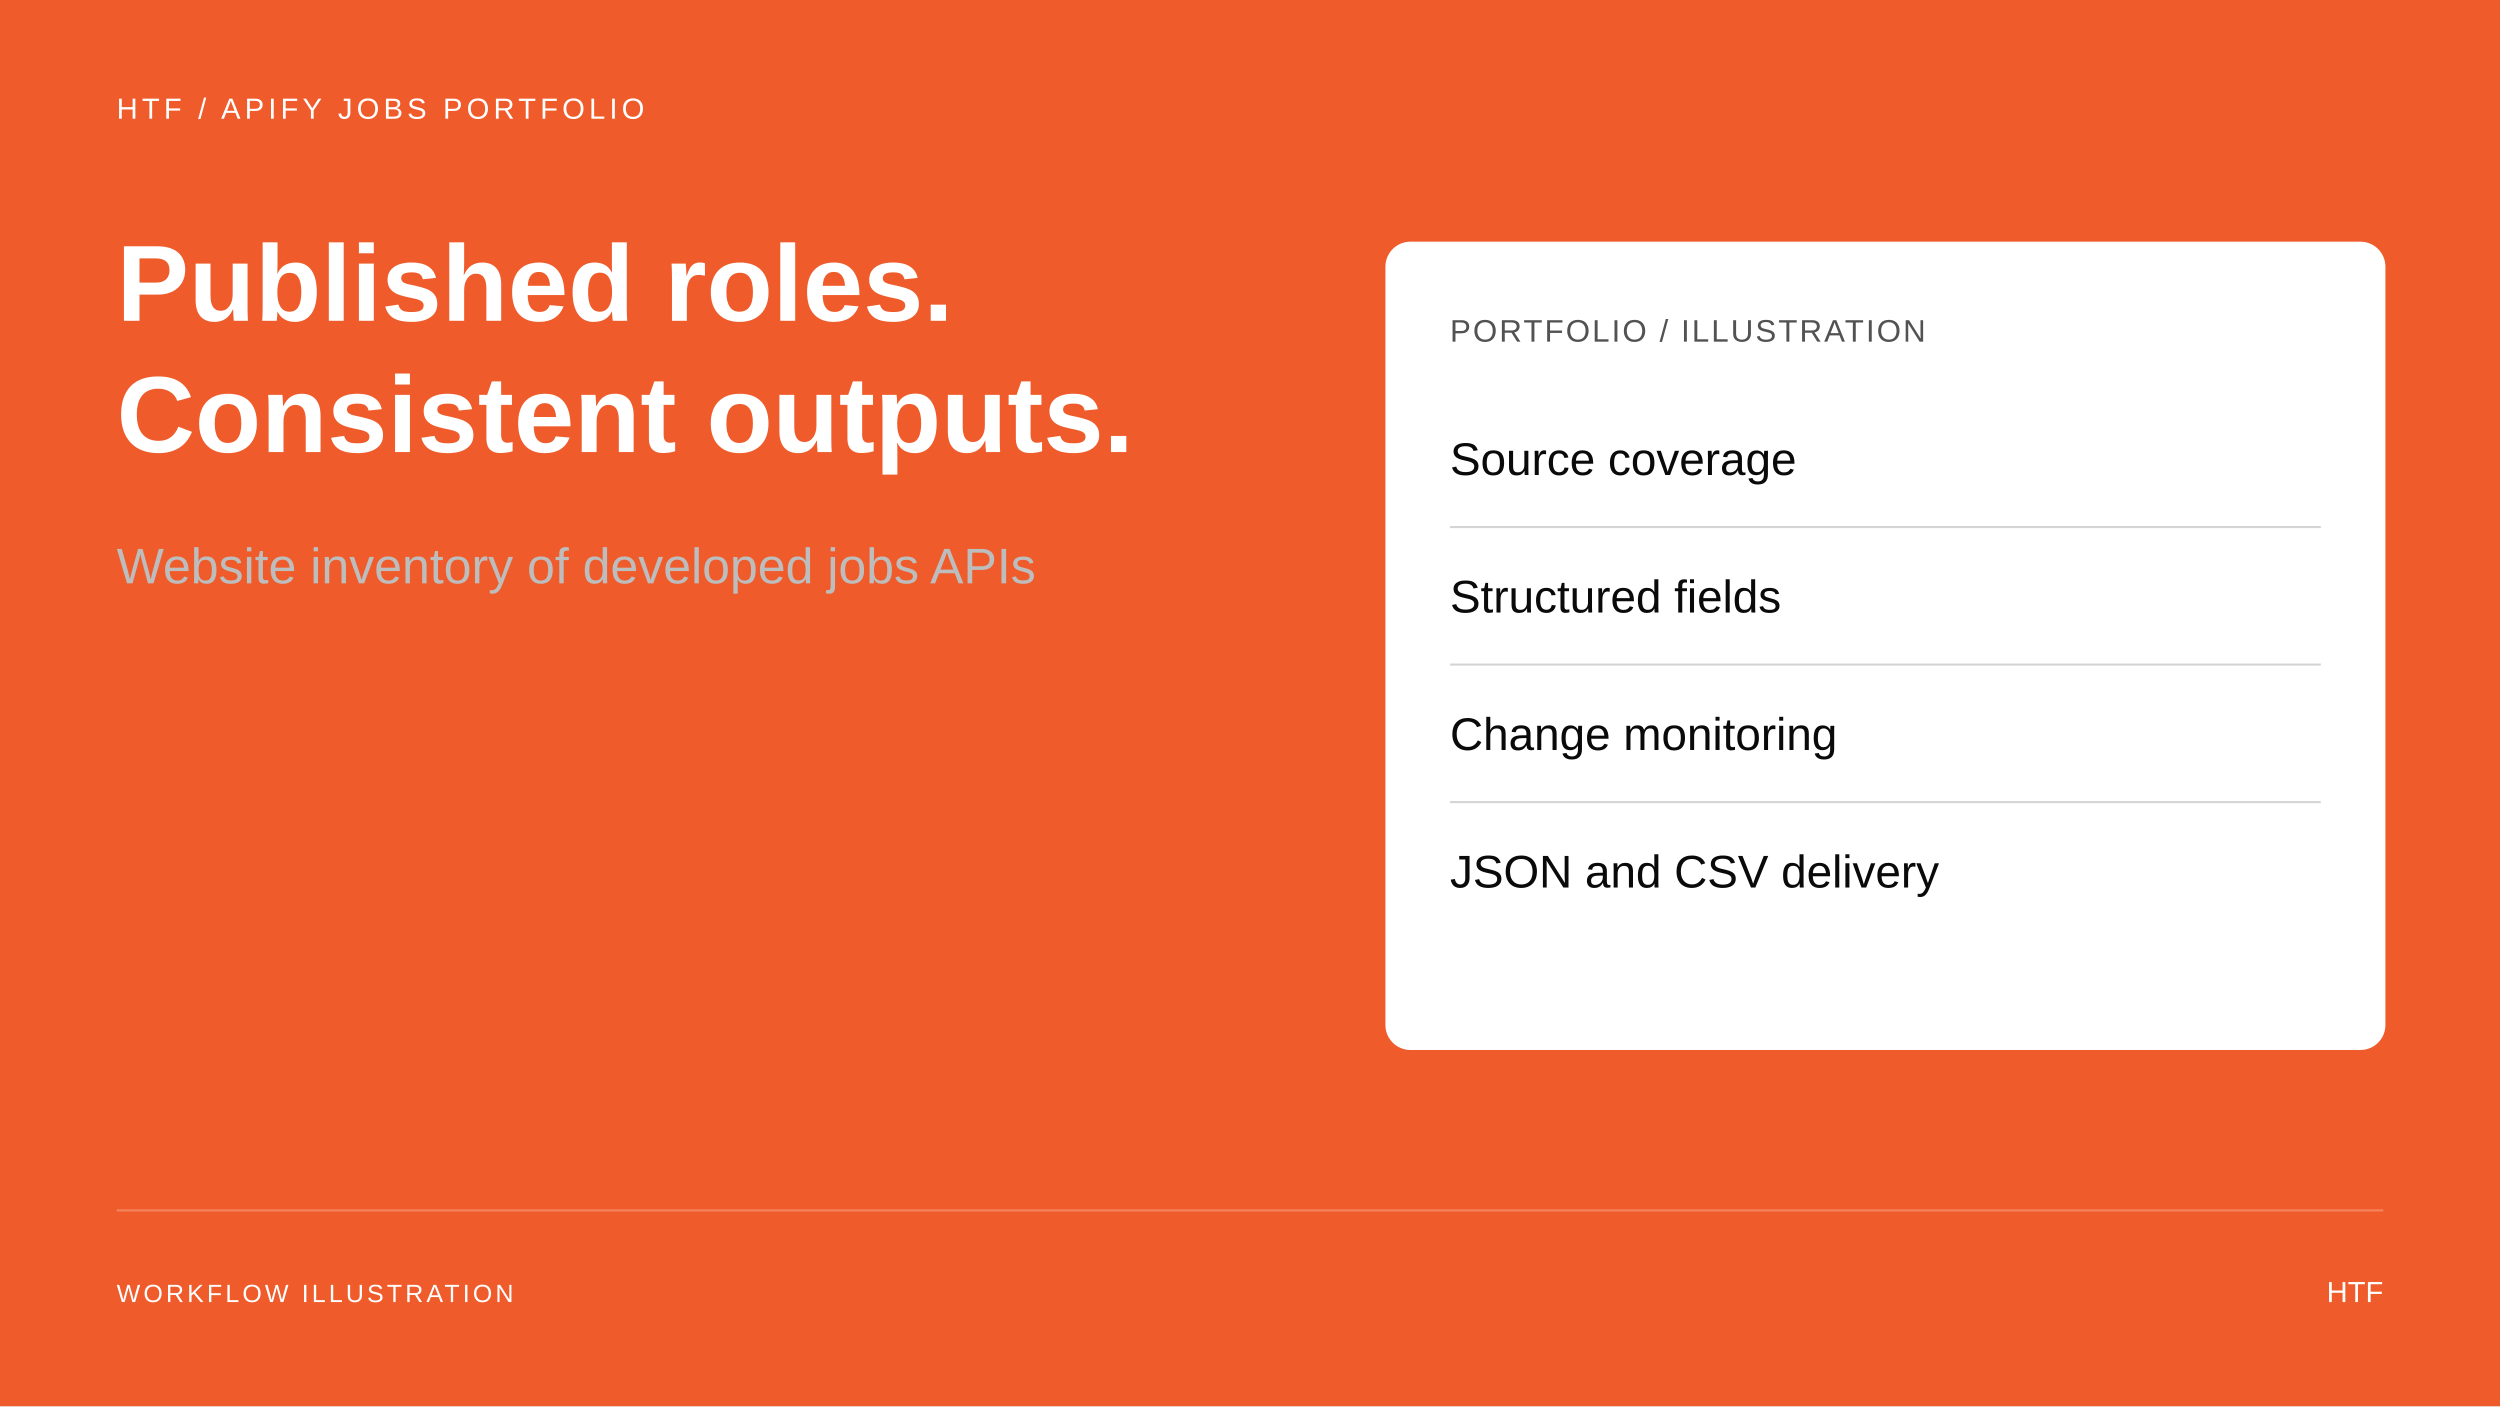
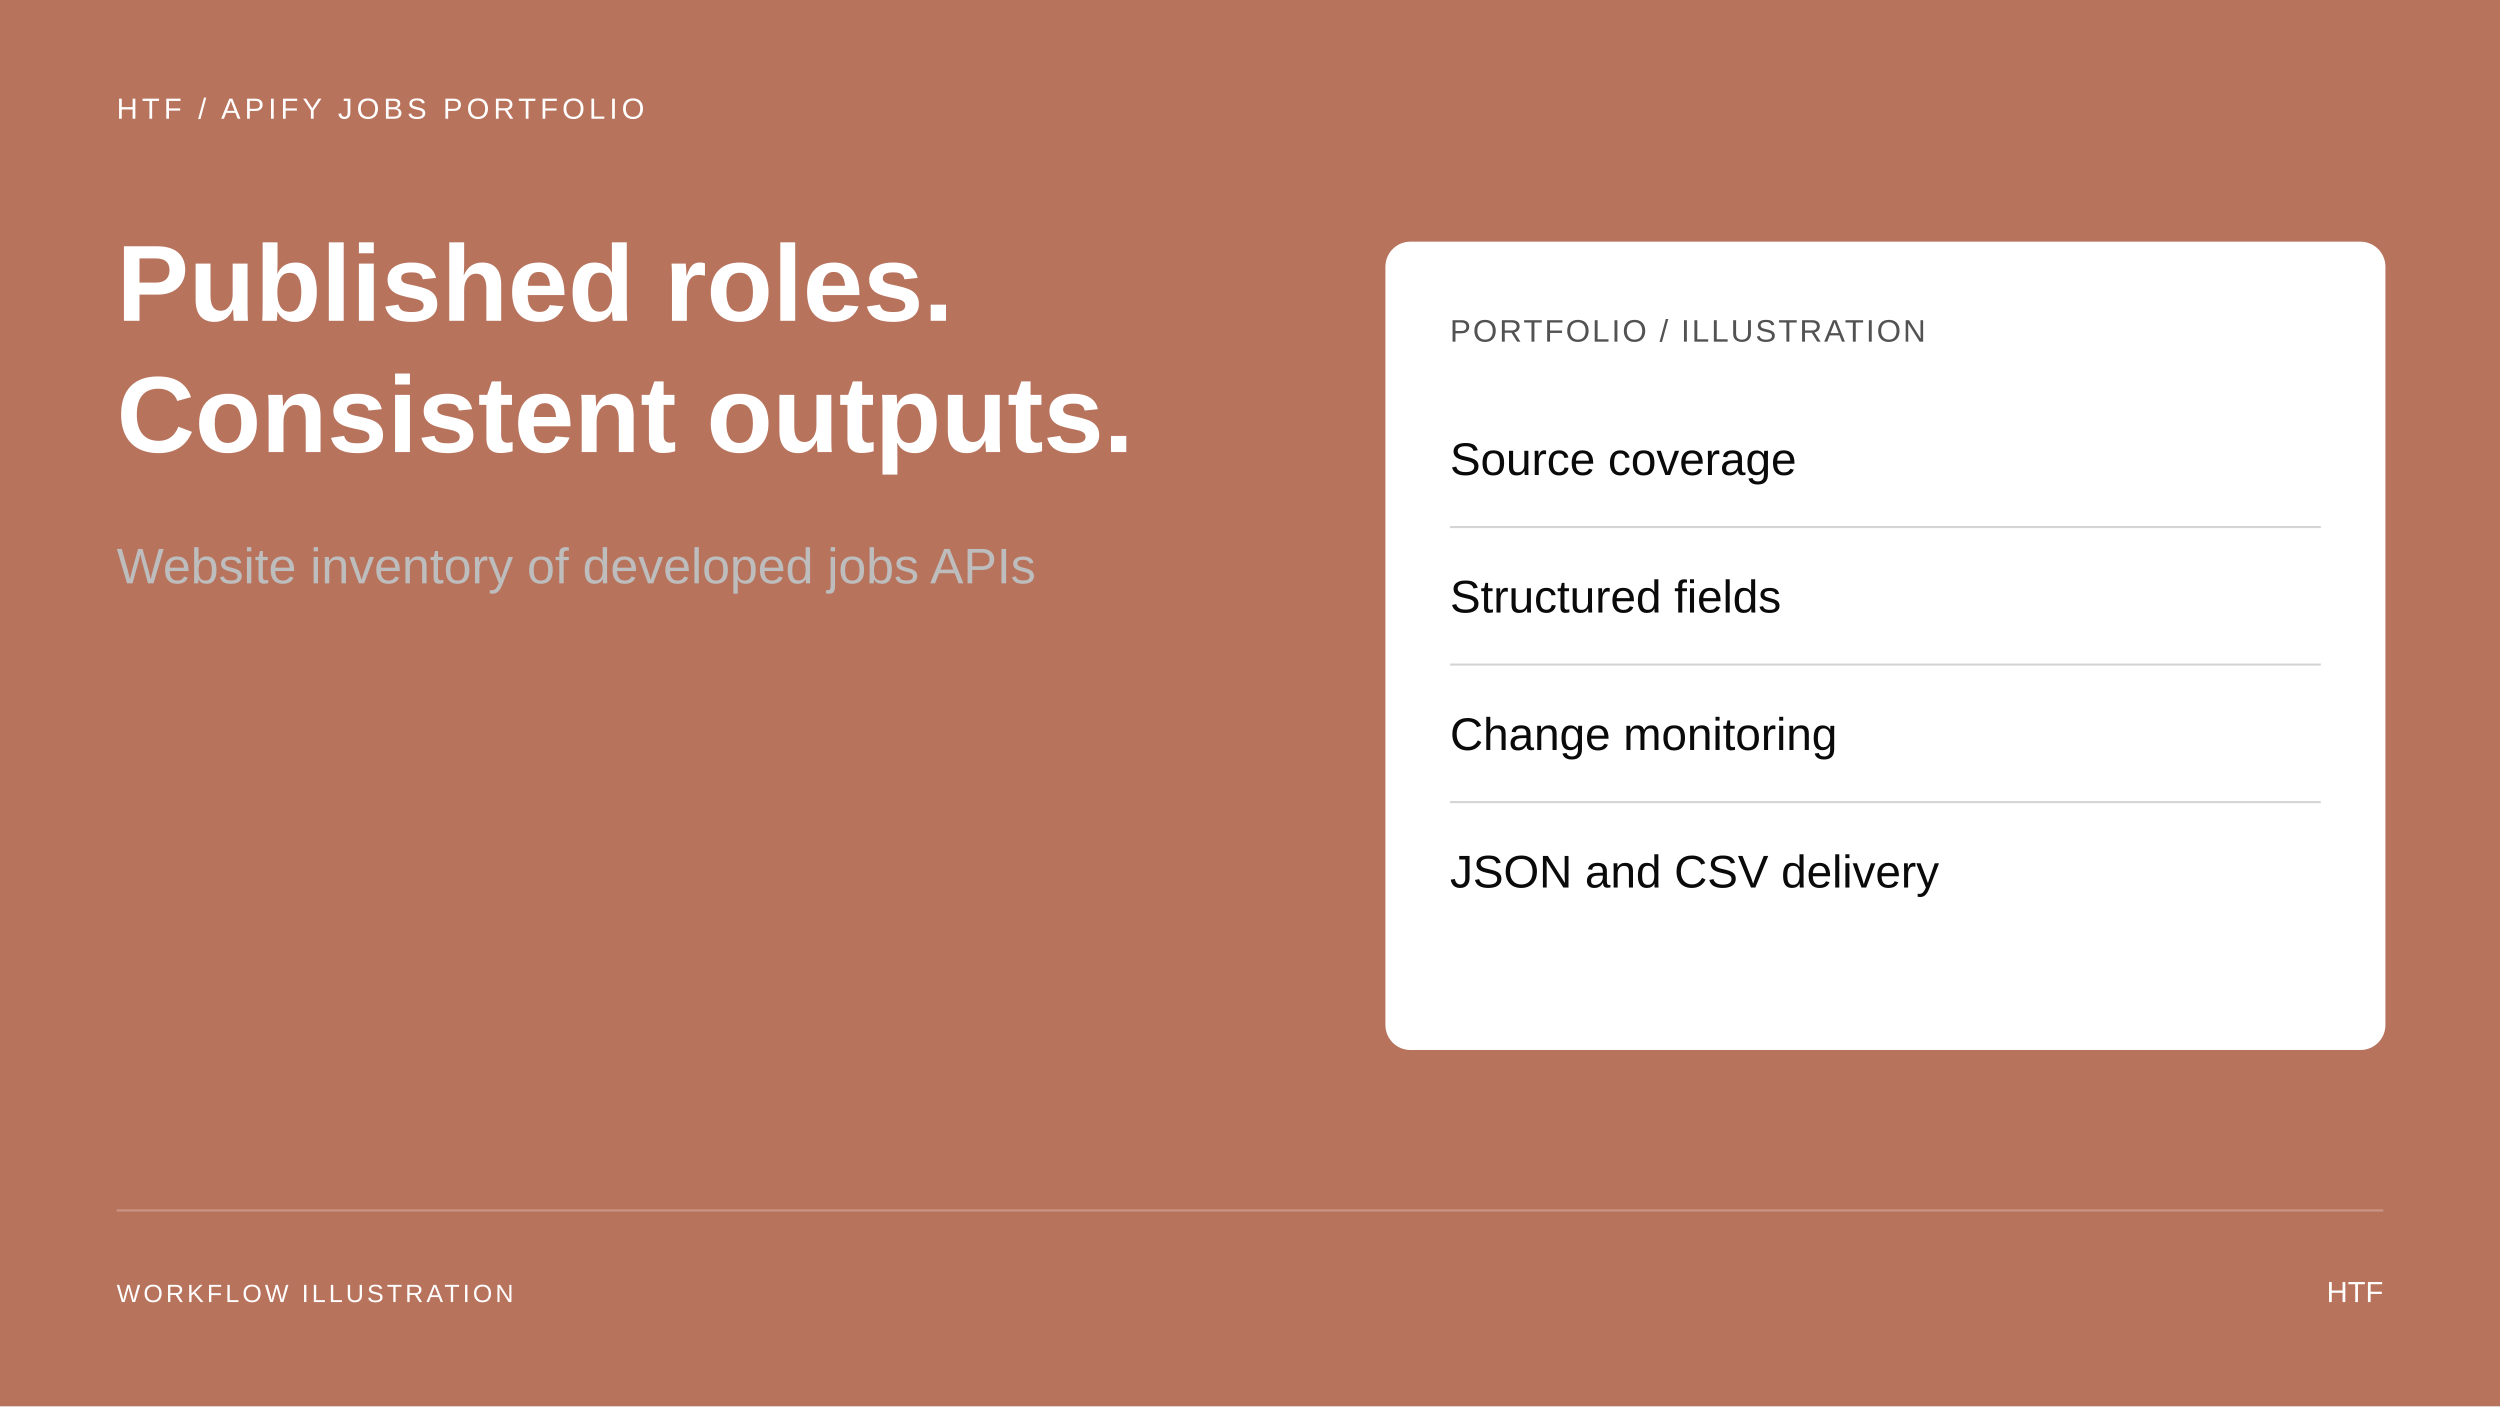
<svg xmlns="http://www.w3.org/2000/svg" width="1200" height="675" viewBox="0 0 1200 675" role="img">
-   <rect width="1200" height="675" fill="#ef5b2a" />
+   <rect width="1200" height="675" fill="#b8735d" />
  <text x="56" y="57" fill="#fff" font-family="Arial,sans-serif" font-size="14" letter-spacing="2">HTF / APIFY JOBS PORTFOLIO</text>
  <text x="56" y="154" fill="#fff" font-family="Arial,sans-serif" font-size="52" font-weight="700">Published roles.</text>
  <text x="56" y="217" fill="#fff" font-family="Arial,sans-serif" font-size="52" font-weight="700">Consistent outputs.</text>
  <text x="56" y="280" fill="#bdbdbd" font-family="Arial,sans-serif" font-size="24">Website inventory of developed jobs APIs</text>
  <g transform="translate(665 116)">
    <rect width="480" height="388" rx="12" fill="#fff" />
    <text x="31" y="48" fill="#525252" font-family="Arial,sans-serif" font-size="15" letter-spacing="1">PORTFOLIO / ILLUSTRATION</text>
    <g fill="#0a0a0a" font-family="Arial,sans-serif" font-size="22">
      <text x="31" y="112">Source coverage</text>
      <text x="31" y="178">Structured fields</text>
      <text x="31" y="244">Change monitoring</text>
      <text x="31" y="310">JSON and CSV delivery</text>
    </g>
    <g stroke="#d4d4d4">
      <path d="M31 137H449" />
      <path d="M31 203H449" />
      <path d="M31 269H449" />
    </g>
  </g>
  <path d="M56 581H1144" stroke="#fff" opacity=".25" />
  <text x="56" y="625" fill="#fff" font-family="Arial,sans-serif" font-size="12" letter-spacing="1.5">WORKFLOW ILLUSTRATION</text>
  <text x="1144" y="625" fill="#fff" font-family="Arial,sans-serif" font-size="14" text-anchor="end">HTF</text>
</svg>
